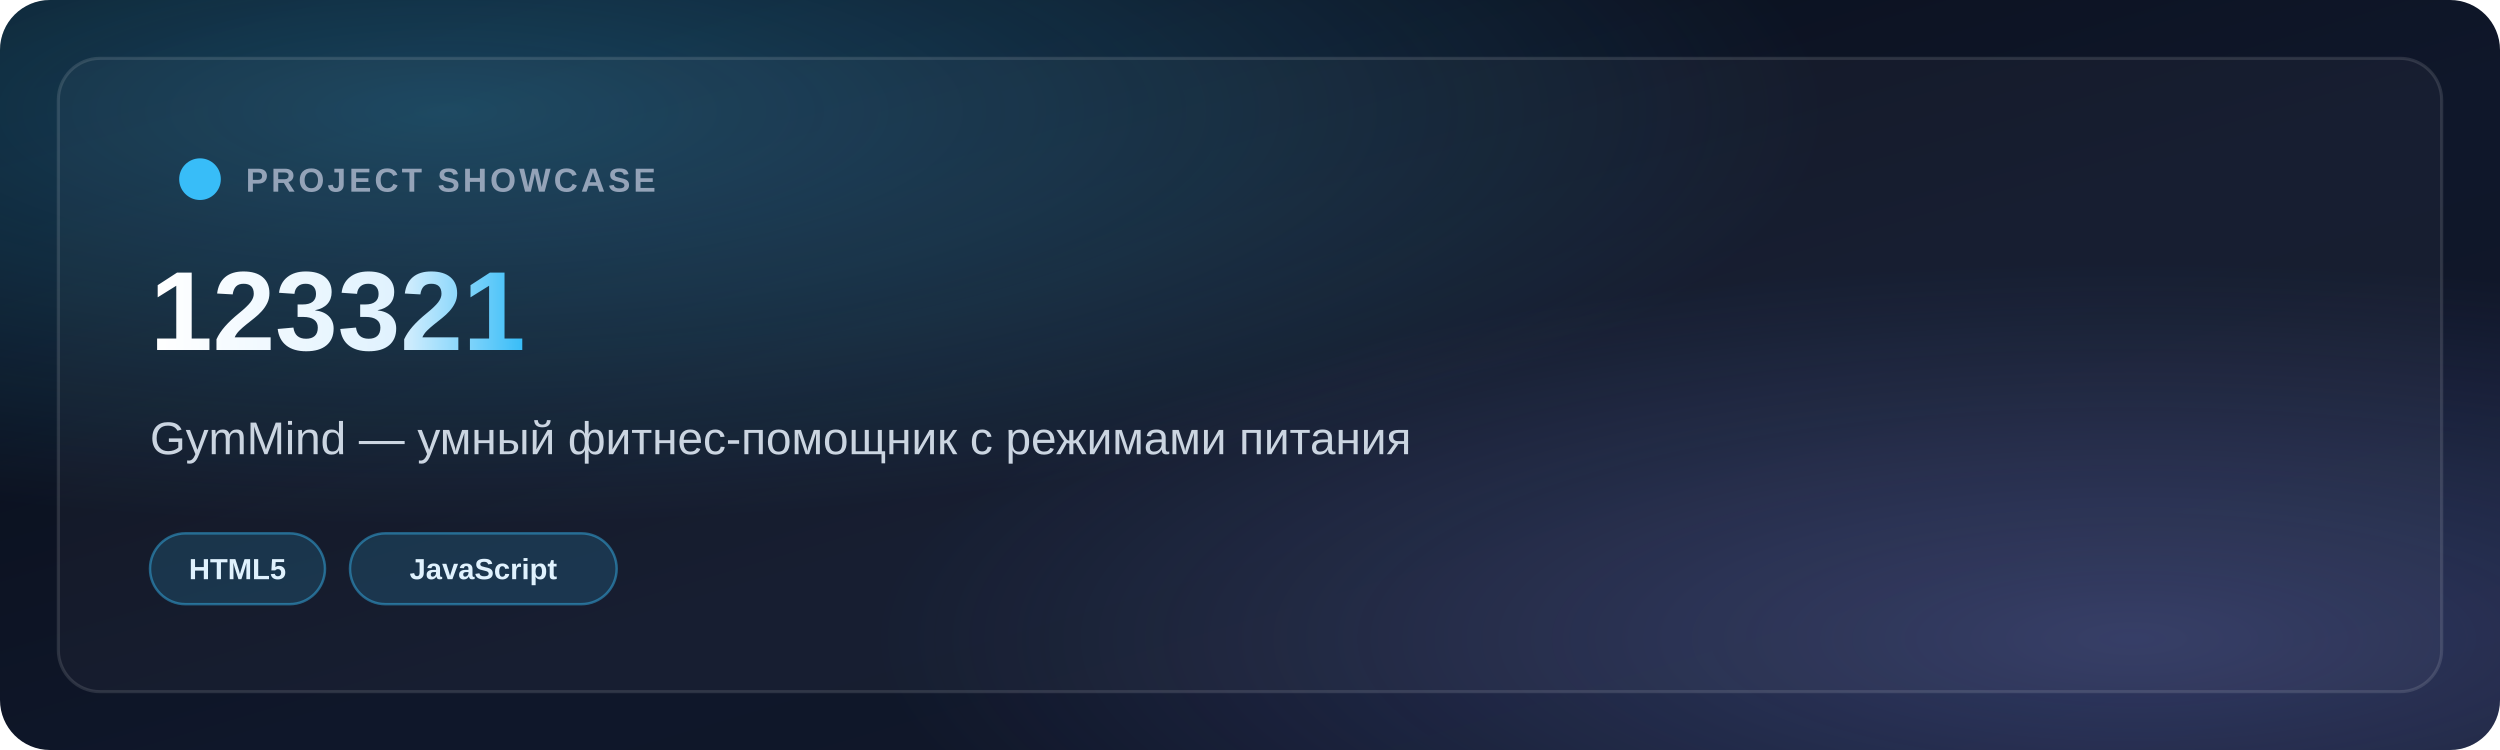
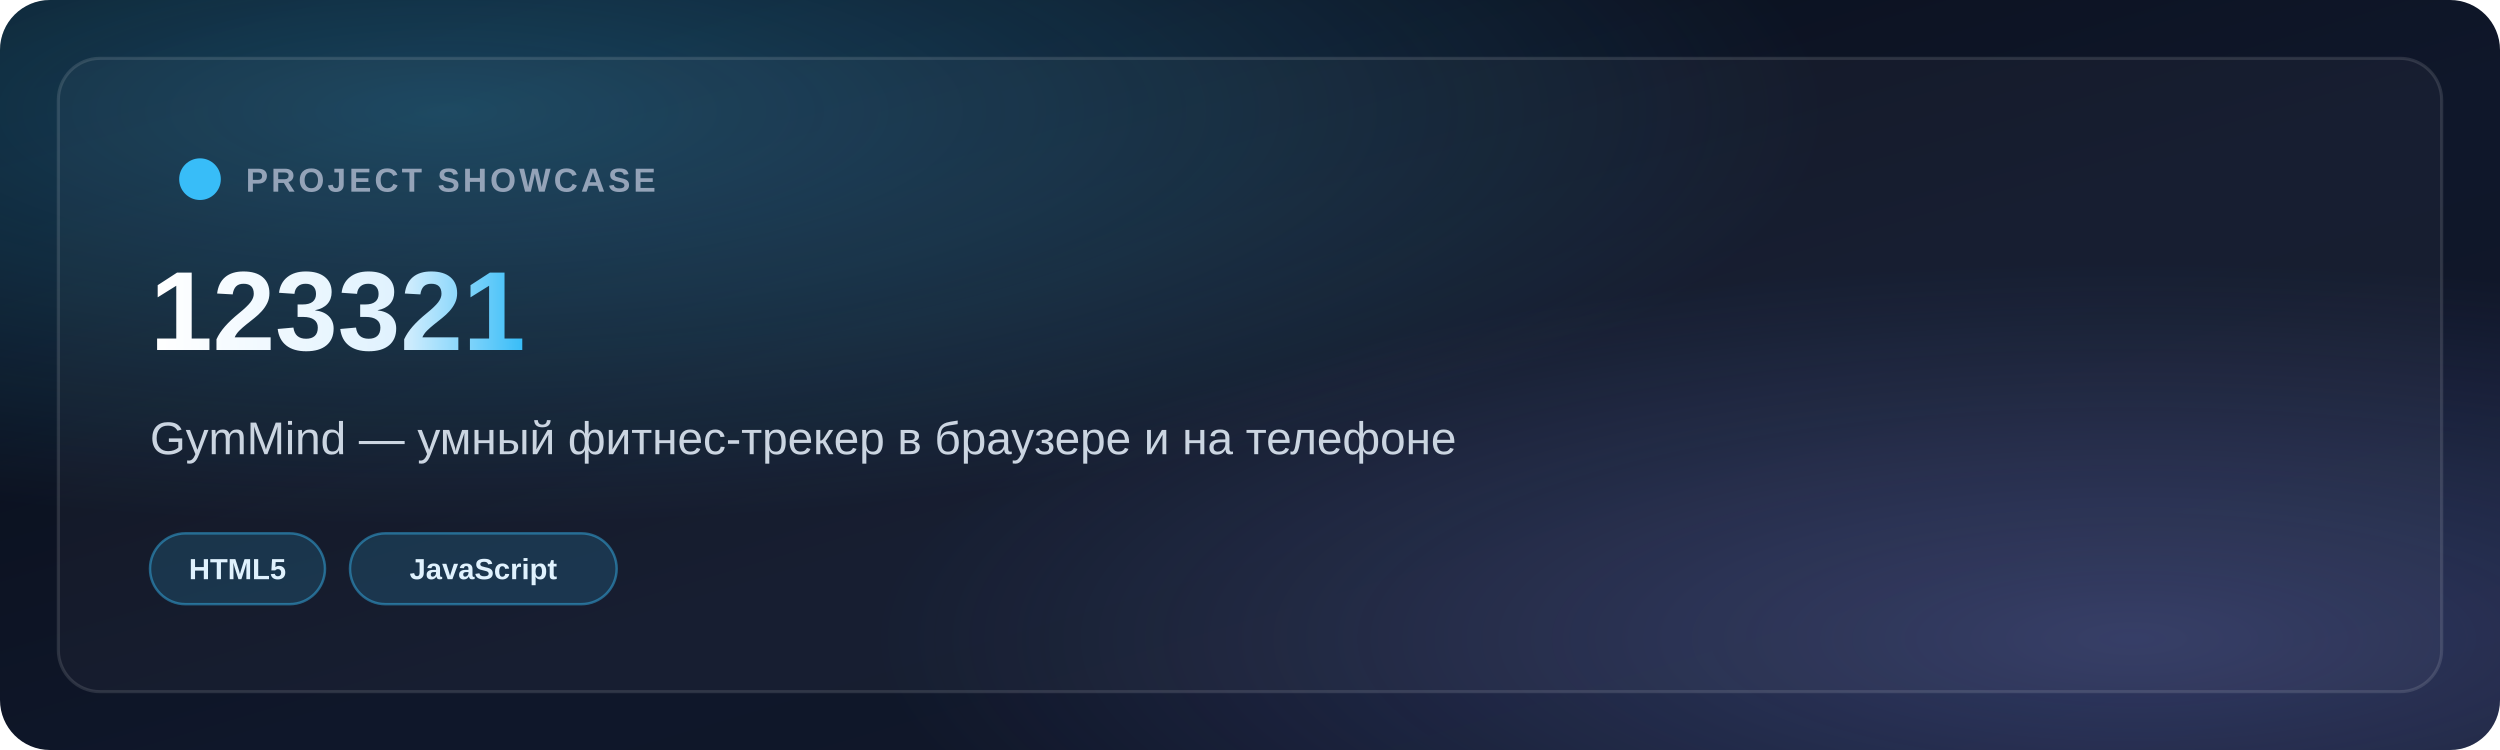
<svg xmlns="http://www.w3.org/2000/svg" width="1200" height="360" viewBox="0 0 1200 360">
  <defs>
    <linearGradient id="bg" x1="0" y1="0" x2="1" y2="1">
      <stop offset="0%" stop-color="#070b14" />
      <stop offset="55%" stop-color="#0f172a" />
      <stop offset="100%" stop-color="#111827" />
    </linearGradient>
    <radialGradient id="glow1" cx="18%" cy="15%" r="55%">
      <stop offset="0%" stop-color="#38bdf8" stop-opacity="0.30" />
      <stop offset="100%" stop-color="#38bdf8" stop-opacity="0" />
    </radialGradient>
    <radialGradient id="glow2" cx="85%" cy="85%" r="50%">
      <stop offset="0%" stop-color="#818cf8" stop-opacity="0.28" />
      <stop offset="100%" stop-color="#818cf8" stop-opacity="0" />
    </radialGradient>
    <linearGradient id="titleGrad" x1="0" y1="0" x2="1" y2="0">
      <stop offset="0%" stop-color="#ffffff" />
      <stop offset="65%" stop-color="#e0f2fe" />
      <stop offset="100%" stop-color="#38bdf8" />
    </linearGradient>
  </defs>
  <rect width="1200" height="360" rx="24" fill="url(#bg)" />
  <rect width="1200" height="360" rx="24" fill="url(#glow1)" />
  <rect width="1200" height="360" rx="24" fill="url(#glow2)" />
  <rect x="28" y="28" width="1144" height="304" rx="20" fill="rgba(255,255,255,0.035)" stroke="rgba(255,255,255,0.12)" stroke-width="1.5" />
  <circle cx="96" cy="86" r="10" fill="#38bdf8" />
  <text x="118" y="92" fill="#94a3b8" font-family="Segoe UI, Arial, sans-serif" font-size="16" font-weight="600" letter-spacing="1.5">PROJECT SHOWCASE</text>
  <text x="72" y="168" fill="url(#titleGrad)" font-family="Segoe UI, Arial, sans-serif" font-size="54" font-weight="800">123321</text>
-   <text x="72" y="218" fill="#cbd5e1" font-family="Segoe UI, Arial, sans-serif" font-size="22" font-weight="400">GymMind — умный фитнес-помощник с режимами питания</text>
+   <text x="72" y="218" fill="#cbd5e1" font-family="Segoe UI, Arial, sans-serif" font-size="22" font-weight="400">GymMind — умный фитнес-трекер в браузере и на телефоне</text>
  <g transform="translate(72, 256)">
    <rect width="84" height="34" rx="17" fill="rgba(56,189,248,0.16)" stroke="rgba(56,189,248,0.45)" stroke-width="1.2" />
    <text x="42" y="22" text-anchor="middle" fill="#e0f2fe" font-family="Segoe UI, Arial, sans-serif" font-size="14" font-weight="600">HTML5</text>
  </g>
  <g transform="translate(168, 256)">
    <rect width="128" height="34" rx="17" fill="rgba(56,189,248,0.16)" stroke="rgba(56,189,248,0.45)" stroke-width="1.2" />
    <text x="64" y="22" text-anchor="middle" fill="#e0f2fe" font-family="Segoe UI, Arial, sans-serif" font-size="14" font-weight="600">JavaScript</text>
  </g>
</svg>
